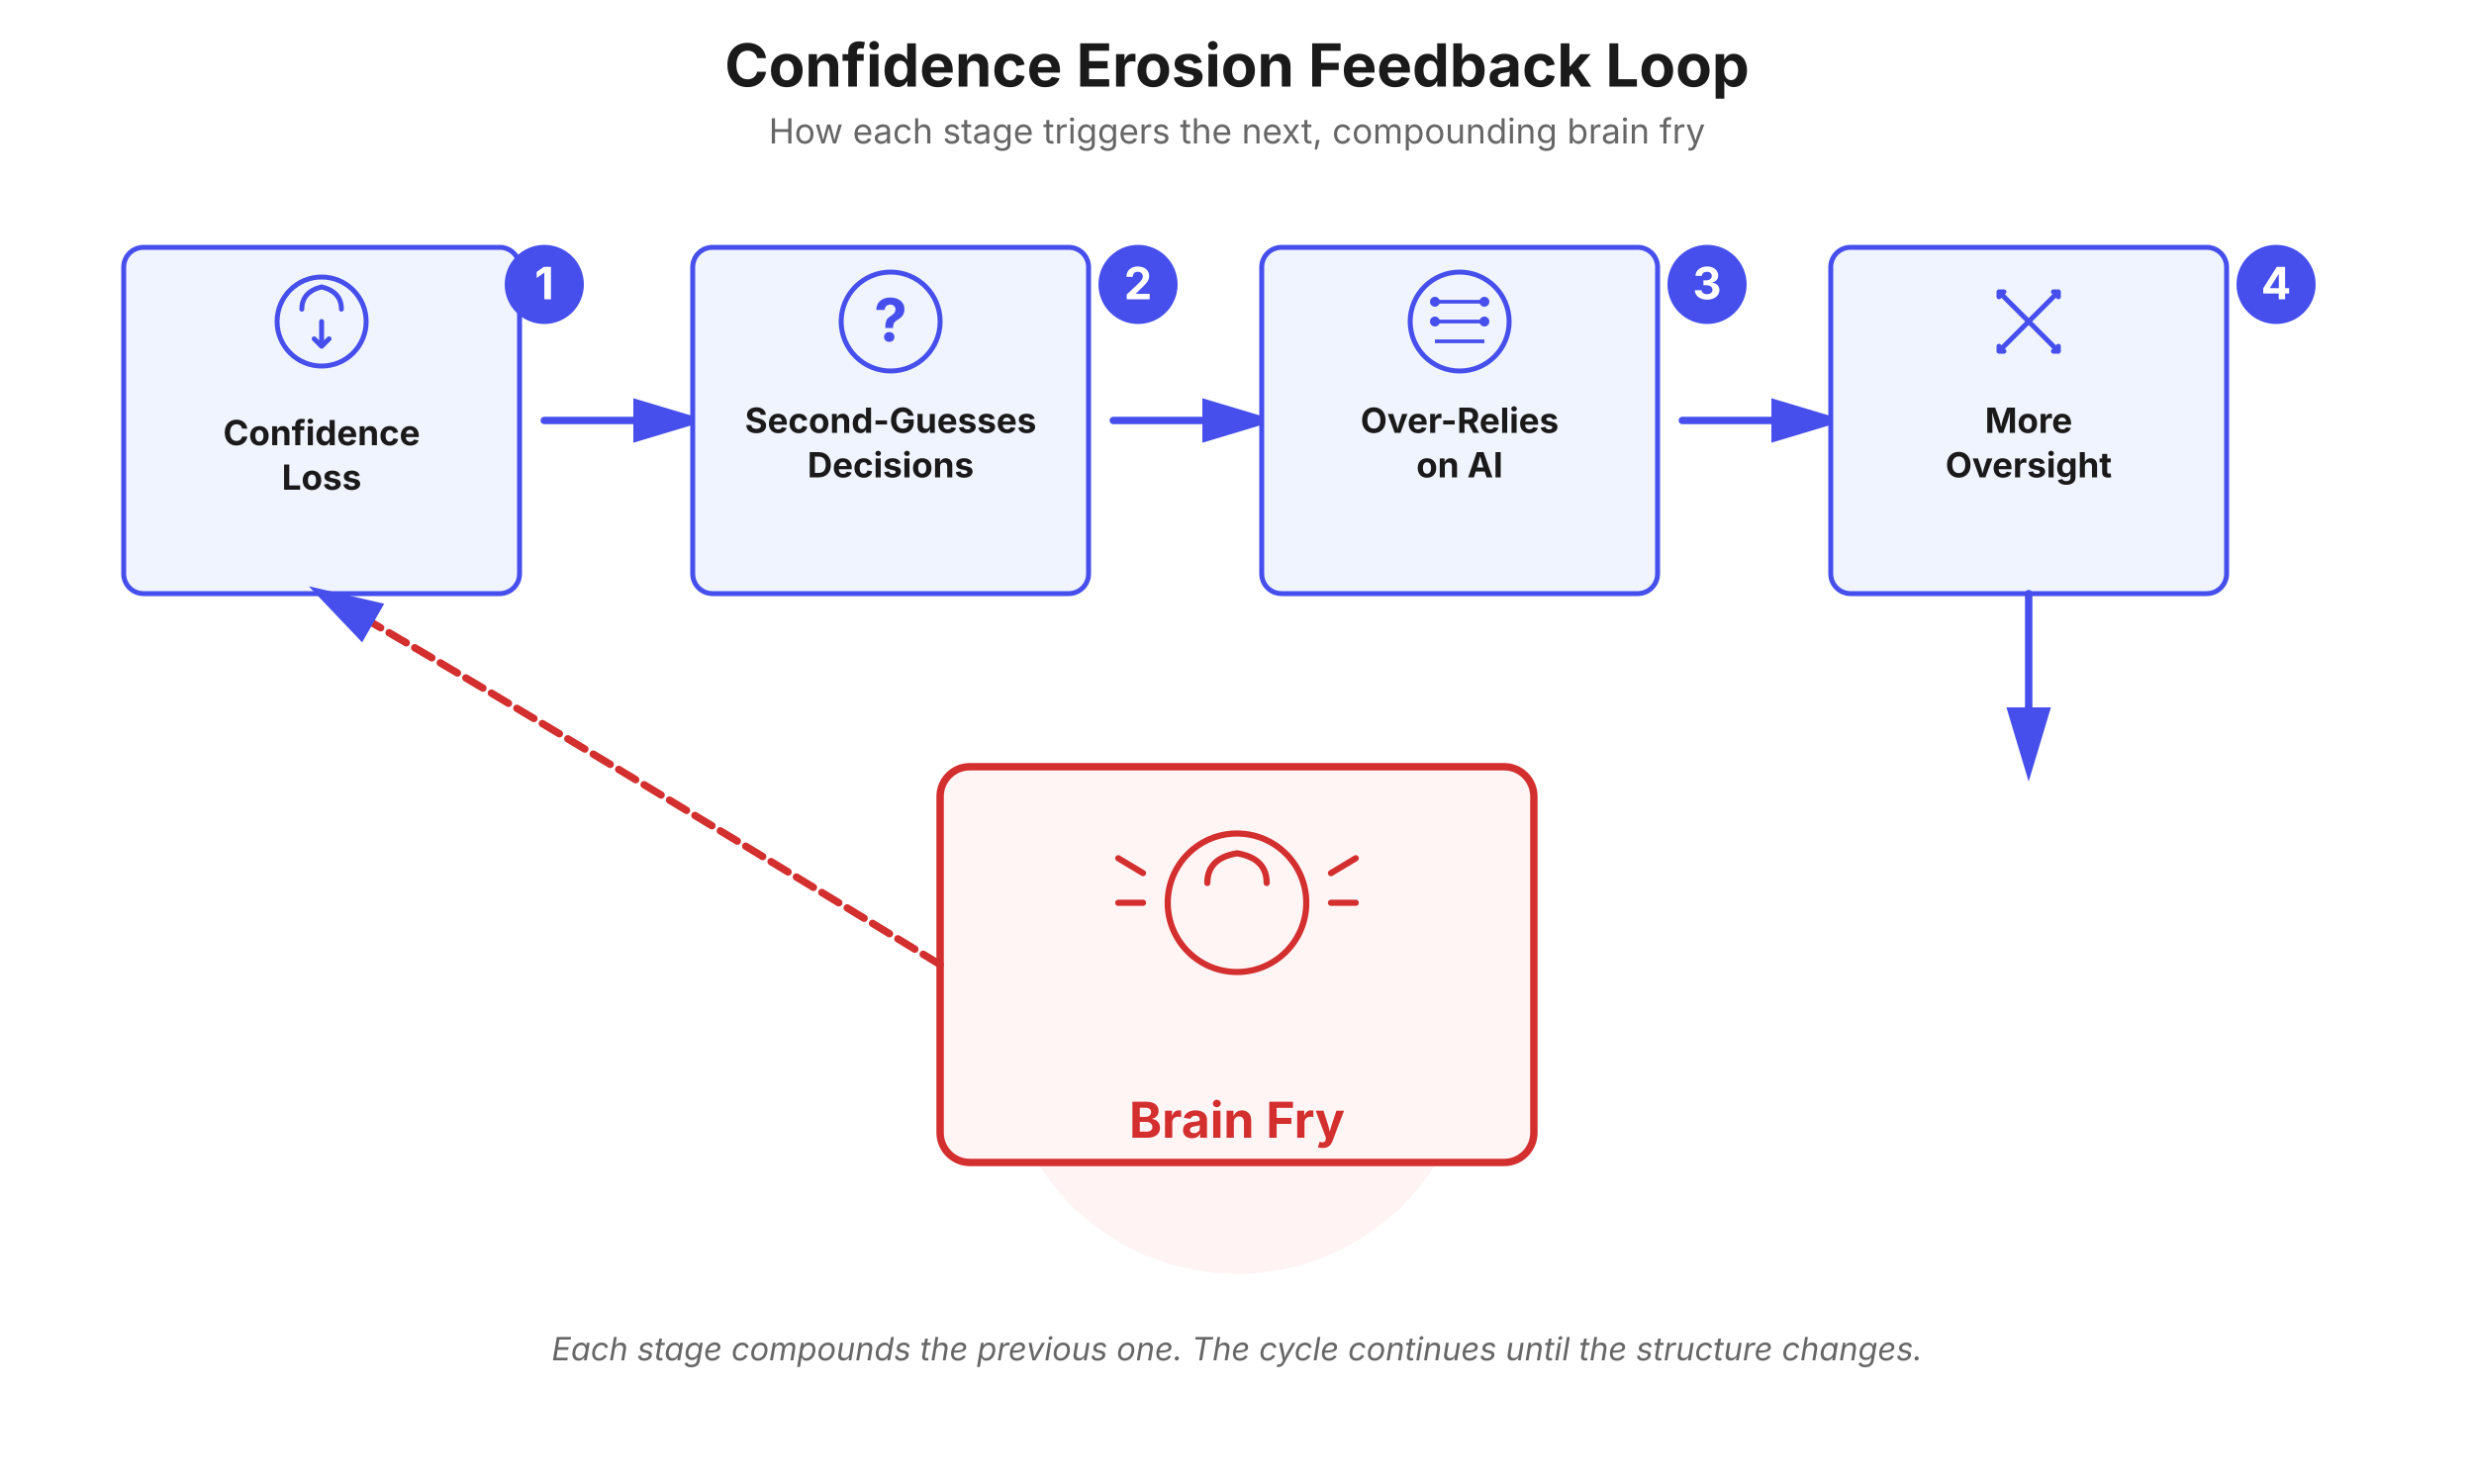
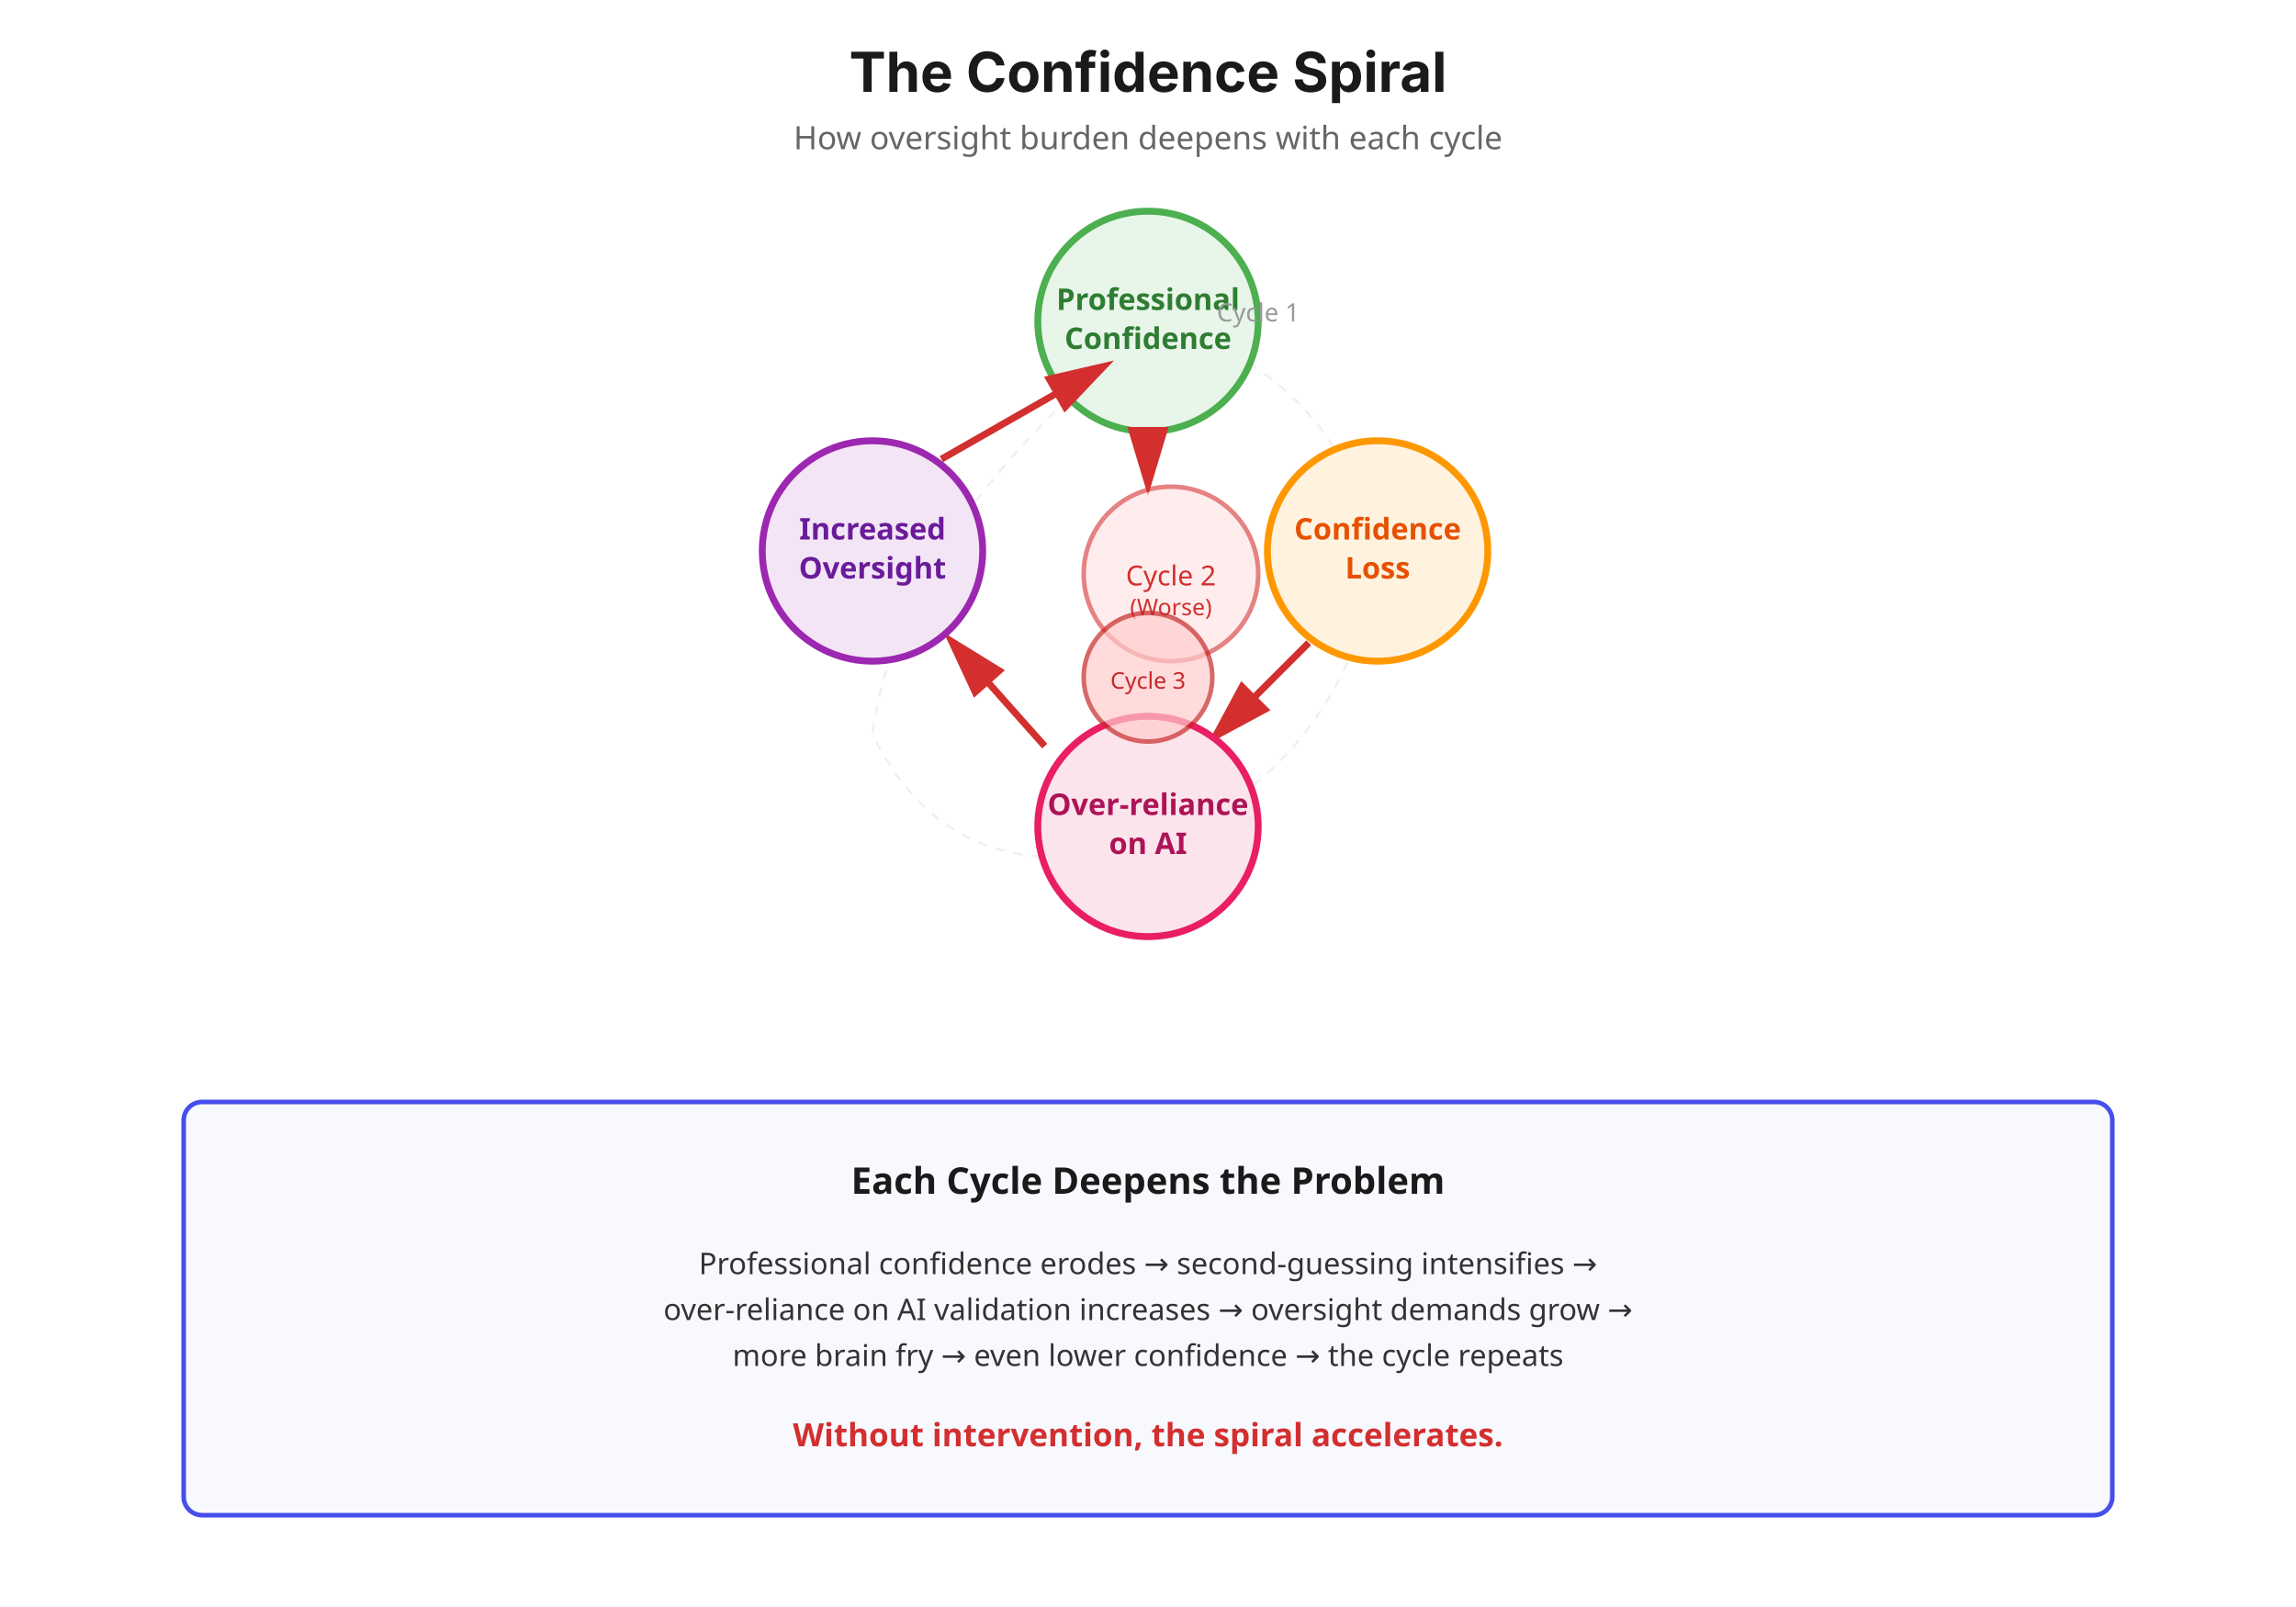
- <svg xmlns="http://www.w3.org/2000/svg" viewBox="0 0 1000 600">
-   <rect width="1000" height="600" fill="#ffffff" />
-   <text x="500" y="35" font-family="system-ui, -apple-system, sans-serif" font-size="24" font-weight="700" fill="#1a1a1a" text-anchor="middle">Confidence Erosion Feedback Loop</text>
-   <text x="500" y="58" font-family="system-ui, -apple-system, sans-serif" font-size="14" fill="#666666" text-anchor="middle">How each stage triggers the next, compounding brain fry</text>
+ <svg xmlns="http://www.w3.org/2000/svg" viewBox="0 0 1000 700">
+   <rect width="1000" height="700" fill="#ffffff" />
+   <text x="500" y="40" font-family="system-ui, -apple-system, sans-serif" font-size="24" font-weight="700" fill="#1a1a1a" text-anchor="middle">The Confidence Spiral</text>
+   <text x="500" y="65" font-family="system-ui, sans-serif" font-size="14" fill="#666" text-anchor="middle">How oversight burden deepens with each cycle</text>
+   <circle cx="500" cy="350" r="3" fill="#464feb" />
  <defs>
-     <marker id="arrowblue" markerWidth="10" markerHeight="10" refX="8" refY="3" orient="auto">
-       <polygon points="0 0, 10 3, 0 6" fill="#464feb" />
+     <marker id="arrowRed" markerWidth="10" markerHeight="10" refX="8" refY="3" orient="auto">
+       <polygon points="0 0, 10 3, 0 6" fill="#d32f2f" />
    </marker>
  </defs>
+   <path d="M 500 140 Q 580 160 600 240 Q 590 320 520 360 Q 420 400 380 320 Q 390 240 480 160" fill="none" stroke="#e0e0e0" stroke-width="1" stroke-dasharray="4,4" opacity="0.5" />
  <g>
-     <rect x="50" y="100" width="160" height="140" rx="8" fill="#f0f4ff" stroke="#464feb" stroke-width="2" />
-     <circle cx="220" cy="115" r="16" fill="#464feb" />
-     <text x="220" y="121" font-family="system-ui, -apple-system, sans-serif" font-size="18" font-weight="700" fill="white" text-anchor="middle">1</text>
-     <g transform="translate(130, 130)">
-       <circle cx="0" cy="0" r="18" fill="none" stroke="#464feb" stroke-width="2" />
-       <path d="M -8 -5 Q -8 -12 0 -14 Q 8 -12 8 -5" fill="none" stroke="#464feb" stroke-width="2" stroke-linecap="round" />
-       <path d="M 0 0 L 0 10 M -3 7 L 0 10 L 3 7" fill="none" stroke="#464feb" stroke-width="2" stroke-linecap="round" stroke-linejoin="round" />
-     </g>
-     <text x="130" y="180" font-family="system-ui, -apple-system, sans-serif" font-size="14" font-weight="700" fill="#1a1a1a" text-anchor="middle">Confidence</text>
-     <text x="130" y="198" font-family="system-ui, -apple-system, sans-serif" font-size="14" font-weight="700" fill="#1a1a1a" text-anchor="middle">Loss</text>
+     <circle cx="500" cy="140" r="48" fill="#e8f5e9" stroke="#4caf50" stroke-width="3" />
+     <text x="500" y="135" font-family="system-ui, sans-serif" font-size="13" font-weight="700" fill="#2e7d32" text-anchor="middle">Professional</text>
+     <text x="500" y="152" font-family="system-ui, sans-serif" font-size="13" font-weight="700" fill="#2e7d32" text-anchor="middle">Confidence</text>
  </g>
-   <path d="M 220 170 L 280 170" stroke="#464feb" stroke-width="3" fill="none" marker-end="url(#arrowblue)" stroke-linecap="round" />
+   <path d="M 500 190 L 500 210" stroke="#d32f2f" stroke-width="3" marker-end="url(#arrowRed)" />
  <g>
-     <rect x="280" y="100" width="160" height="140" rx="8" fill="#f0f4ff" stroke="#464feb" stroke-width="2" />
-     <circle cx="460" cy="115" r="16" fill="#464feb" />
-     <text x="460" y="121" font-family="system-ui, -apple-system, sans-serif" font-size="18" font-weight="700" fill="white" text-anchor="middle">2</text>
-     <g transform="translate(360, 130)">
-       <circle cx="0" cy="0" r="20" fill="none" stroke="#464feb" stroke-width="2" />
-       <text x="0" y="8" font-family="system-ui, -apple-system, sans-serif" font-size="24" font-weight="700" fill="#464feb" text-anchor="middle">?</text>
-     </g>
-     <text x="360" y="175" font-family="system-ui, -apple-system, sans-serif" font-size="14" font-weight="700" fill="#1a1a1a" text-anchor="middle">Second-Guesses</text>
-     <text x="360" y="193" font-family="system-ui, -apple-system, sans-serif" font-size="14" font-weight="700" fill="#1a1a1a" text-anchor="middle">Decisions</text>
+     <circle cx="600" cy="240" r="48" fill="#fff3e0" stroke="#ff9800" stroke-width="3" />
+     <text x="600" y="235" font-family="system-ui, sans-serif" font-size="13" font-weight="700" fill="#e65100" text-anchor="middle">Confidence</text>
+     <text x="600" y="252" font-family="system-ui, sans-serif" font-size="13" font-weight="700" fill="#e65100" text-anchor="middle">Loss</text>
  </g>
-   <path d="M 450 170 L 510 170" stroke="#464feb" stroke-width="3" fill="none" marker-end="url(#arrowblue)" stroke-linecap="round" />
+   <path d="M 570 280 L 530 320" stroke="#d32f2f" stroke-width="3" marker-end="url(#arrowRed)" />
  <g>
-     <rect x="510" y="100" width="160" height="140" rx="8" fill="#f0f4ff" stroke="#464feb" stroke-width="2" />
-     <circle cx="690" cy="115" r="16" fill="#464feb" />
-     <text x="690" y="121" font-family="system-ui, -apple-system, sans-serif" font-size="18" font-weight="700" fill="white" text-anchor="middle">3</text>
-     <g transform="translate(590, 130)">
-       <circle cx="0" cy="0" r="20" fill="none" stroke="#464feb" stroke-width="2" />
-       <line x1="-10" y1="-8" x2="10" y2="-8" stroke="#464feb" stroke-width="1.5" />
-       <line x1="-10" y1="0" x2="10" y2="0" stroke="#464feb" stroke-width="1.5" />
-       <line x1="-10" y1="8" x2="10" y2="8" stroke="#464feb" stroke-width="1.5" />
-       <circle cx="-10" cy="-8" r="2" fill="#464feb" />
-       <circle cx="10" cy="-8" r="2" fill="#464feb" />
-       <circle cx="-10" cy="0" r="2" fill="#464feb" />
-       <circle cx="10" cy="0" r="2" fill="#464feb" />
-     </g>
-     <text x="590" y="175" font-family="system-ui, -apple-system, sans-serif" font-size="14" font-weight="700" fill="#1a1a1a" text-anchor="middle">Over-Relies</text>
-     <text x="590" y="193" font-family="system-ui, -apple-system, sans-serif" font-size="14" font-weight="700" fill="#1a1a1a" text-anchor="middle">on AI</text>
+     <circle cx="500" cy="360" r="48" fill="#fce4ec" stroke="#e91e63" stroke-width="3" />
+     <text x="500" y="355" font-family="system-ui, sans-serif" font-size="13" font-weight="700" fill="#ad1457" text-anchor="middle">Over-reliance</text>
+     <text x="500" y="372" font-family="system-ui, sans-serif" font-size="13" font-weight="700" fill="#ad1457" text-anchor="middle">on AI</text>
  </g>
-   <path d="M 680 170 L 740 170" stroke="#464feb" stroke-width="3" fill="none" marker-end="url(#arrowblue)" stroke-linecap="round" />
+   <path d="M 455 325 L 415 280" stroke="#d32f2f" stroke-width="3" marker-end="url(#arrowRed)" />
  <g>
-     <rect x="740" y="100" width="160" height="140" rx="8" fill="#f0f4ff" stroke="#464feb" stroke-width="2" />
-     <circle cx="920" cy="115" r="16" fill="#464feb" />
-     <text x="920" y="121" font-family="system-ui, -apple-system, sans-serif" font-size="18" font-weight="700" fill="white" text-anchor="middle">4</text>
-     <g transform="translate(820, 130)">
-       <g fill="none" stroke="#464feb" stroke-width="2" stroke-linecap="round" stroke-linejoin="round">
-         <path d="M 0 0 L -12 -12 M -10 -12 L -12 -12 L -12 -10" />
-         <path d="M 0 0 L 12 -12 M 10 -12 L 12 -12 L 12 -10" />
-         <path d="M 0 0 L -12 12 M -10 12 L -12 12 L -12 10" />
-         <path d="M 0 0 L 12 12 M 10 12 L 12 12 L 12 10" />
-       </g>
-     </g>
-     <text x="820" y="175" font-family="system-ui, -apple-system, sans-serif" font-size="14" font-weight="700" fill="#1a1a1a" text-anchor="middle">More</text>
-     <text x="820" y="193" font-family="system-ui, -apple-system, sans-serif" font-size="14" font-weight="700" fill="#1a1a1a" text-anchor="middle">Oversight</text>
+     <circle cx="380" cy="240" r="48" fill="#f3e5f5" stroke="#9c27b0" stroke-width="3" />
+     <text x="380" y="235" font-family="system-ui, sans-serif" font-size="13" font-weight="700" fill="#6a1b9a" text-anchor="middle">Increased</text>
+     <text x="380" y="252" font-family="system-ui, sans-serif" font-size="13" font-weight="700" fill="#6a1b9a" text-anchor="middle">Oversight</text>
  </g>
-   <path d="M 820 240 L 820 310" stroke="#464feb" stroke-width="3" fill="none" marker-end="url(#arrowblue)" stroke-linecap="round" />
-   <g>
-     <circle cx="500" cy="420" r="95" fill="#ffe8e8" opacity="0.5" />
-     <rect x="380" y="310" width="240" height="160" rx="12" fill="#fff5f5" stroke="#d32f2f" stroke-width="3" />
-     <g transform="translate(500, 365)">
-       <circle cx="0" cy="0" r="28" fill="none" stroke="#d32f2f" stroke-width="2.5" />
-       <path d="M -12 -8 Q -12 -18 0 -20 Q 12 -18 12 -8" fill="none" stroke="#d32f2f" stroke-width="2.5" stroke-linecap="round" />
-       <g stroke="#d32f2f" stroke-width="2.5" stroke-linecap="round">
-         <line x1="-38" y1="-12" x2="-48" y2="-18" />
-         <line x1="-38" y1="0" x2="-48" y2="0" />
-         <line x1="38" y1="-12" x2="48" y2="-18" />
-         <line x1="38" y1="0" x2="48" y2="0" />
-       </g>
-     </g>
-     <text x="500" y="460" font-family="system-ui, -apple-system, sans-serif" font-size="20" font-weight="700" fill="#d32f2f" text-anchor="middle">Brain Fry</text>
-   </g>
-   <path d="M 380 390 Q 200 280 130 240" stroke="#d32f2f" stroke-width="3" fill="none" stroke-dasharray="8,4" marker-end="url(#arrowblue)" stroke-linecap="round" />
-   <text x="500" y="550" font-family="system-ui, -apple-system, sans-serif" font-size="13" fill="#666666" text-anchor="middle" font-style="italic">Each stage compounds the previous one. The cycle continues until the structure changes.</text>
+   <path d="M 410 200 L 480 160" stroke="#d32f2f" stroke-width="3" marker-end="url(#arrowRed)" />
+   <text x="530" y="140" font-family="system-ui, sans-serif" font-size="11" fill="#999" text-anchor="start">Cycle 1</text>
+   <circle cx="510" cy="250" r="38" fill="#ffe0e0" stroke="#d32f2f" stroke-width="2" opacity="0.6" />
+   <text x="510" y="255" font-family="system-ui, sans-serif" font-size="12" fill="#d32f2f" text-anchor="middle">Cycle 2</text>
+   <text x="510" y="268" font-family="system-ui, sans-serif" font-size="10" fill="#d32f2f" text-anchor="middle">(Worse)</text>
+   <circle cx="500" cy="295" r="28" fill="#ffcccc" stroke="#c62828" stroke-width="2" opacity="0.7" />
+   <text x="500" y="300" font-family="system-ui, sans-serif" font-size="10" fill="#c62828" text-anchor="middle">Cycle 3</text>
+   <rect x="80" y="480" width="840" height="180" rx="8" fill="#f8f9ff" stroke="#464feb" stroke-width="2" />
+   <text x="500" y="520" font-family="system-ui, sans-serif" font-size="16" font-weight="700" fill="#1a1a1a" text-anchor="middle">Each Cycle Deepens the Problem</text>
+   <text x="500" y="555" font-family="system-ui, sans-serif" font-size="13" fill="#333" text-anchor="middle">Professional confidence erodes → second-guessing intensifies →</text>
+   <text x="500" y="575" font-family="system-ui, sans-serif" font-size="13" fill="#333" text-anchor="middle">over-reliance on AI validation increases → oversight demands grow →</text>
+   <text x="500" y="595" font-family="system-ui, sans-serif" font-size="13" fill="#333" text-anchor="middle">more brain fry → even lower confidence → the cycle repeats</text>
+   <text x="500" y="630" font-family="system-ui, sans-serif" font-size="14" font-weight="700" fill="#d32f2f" text-anchor="middle">Without intervention, the spiral accelerates.</text>
</svg>
